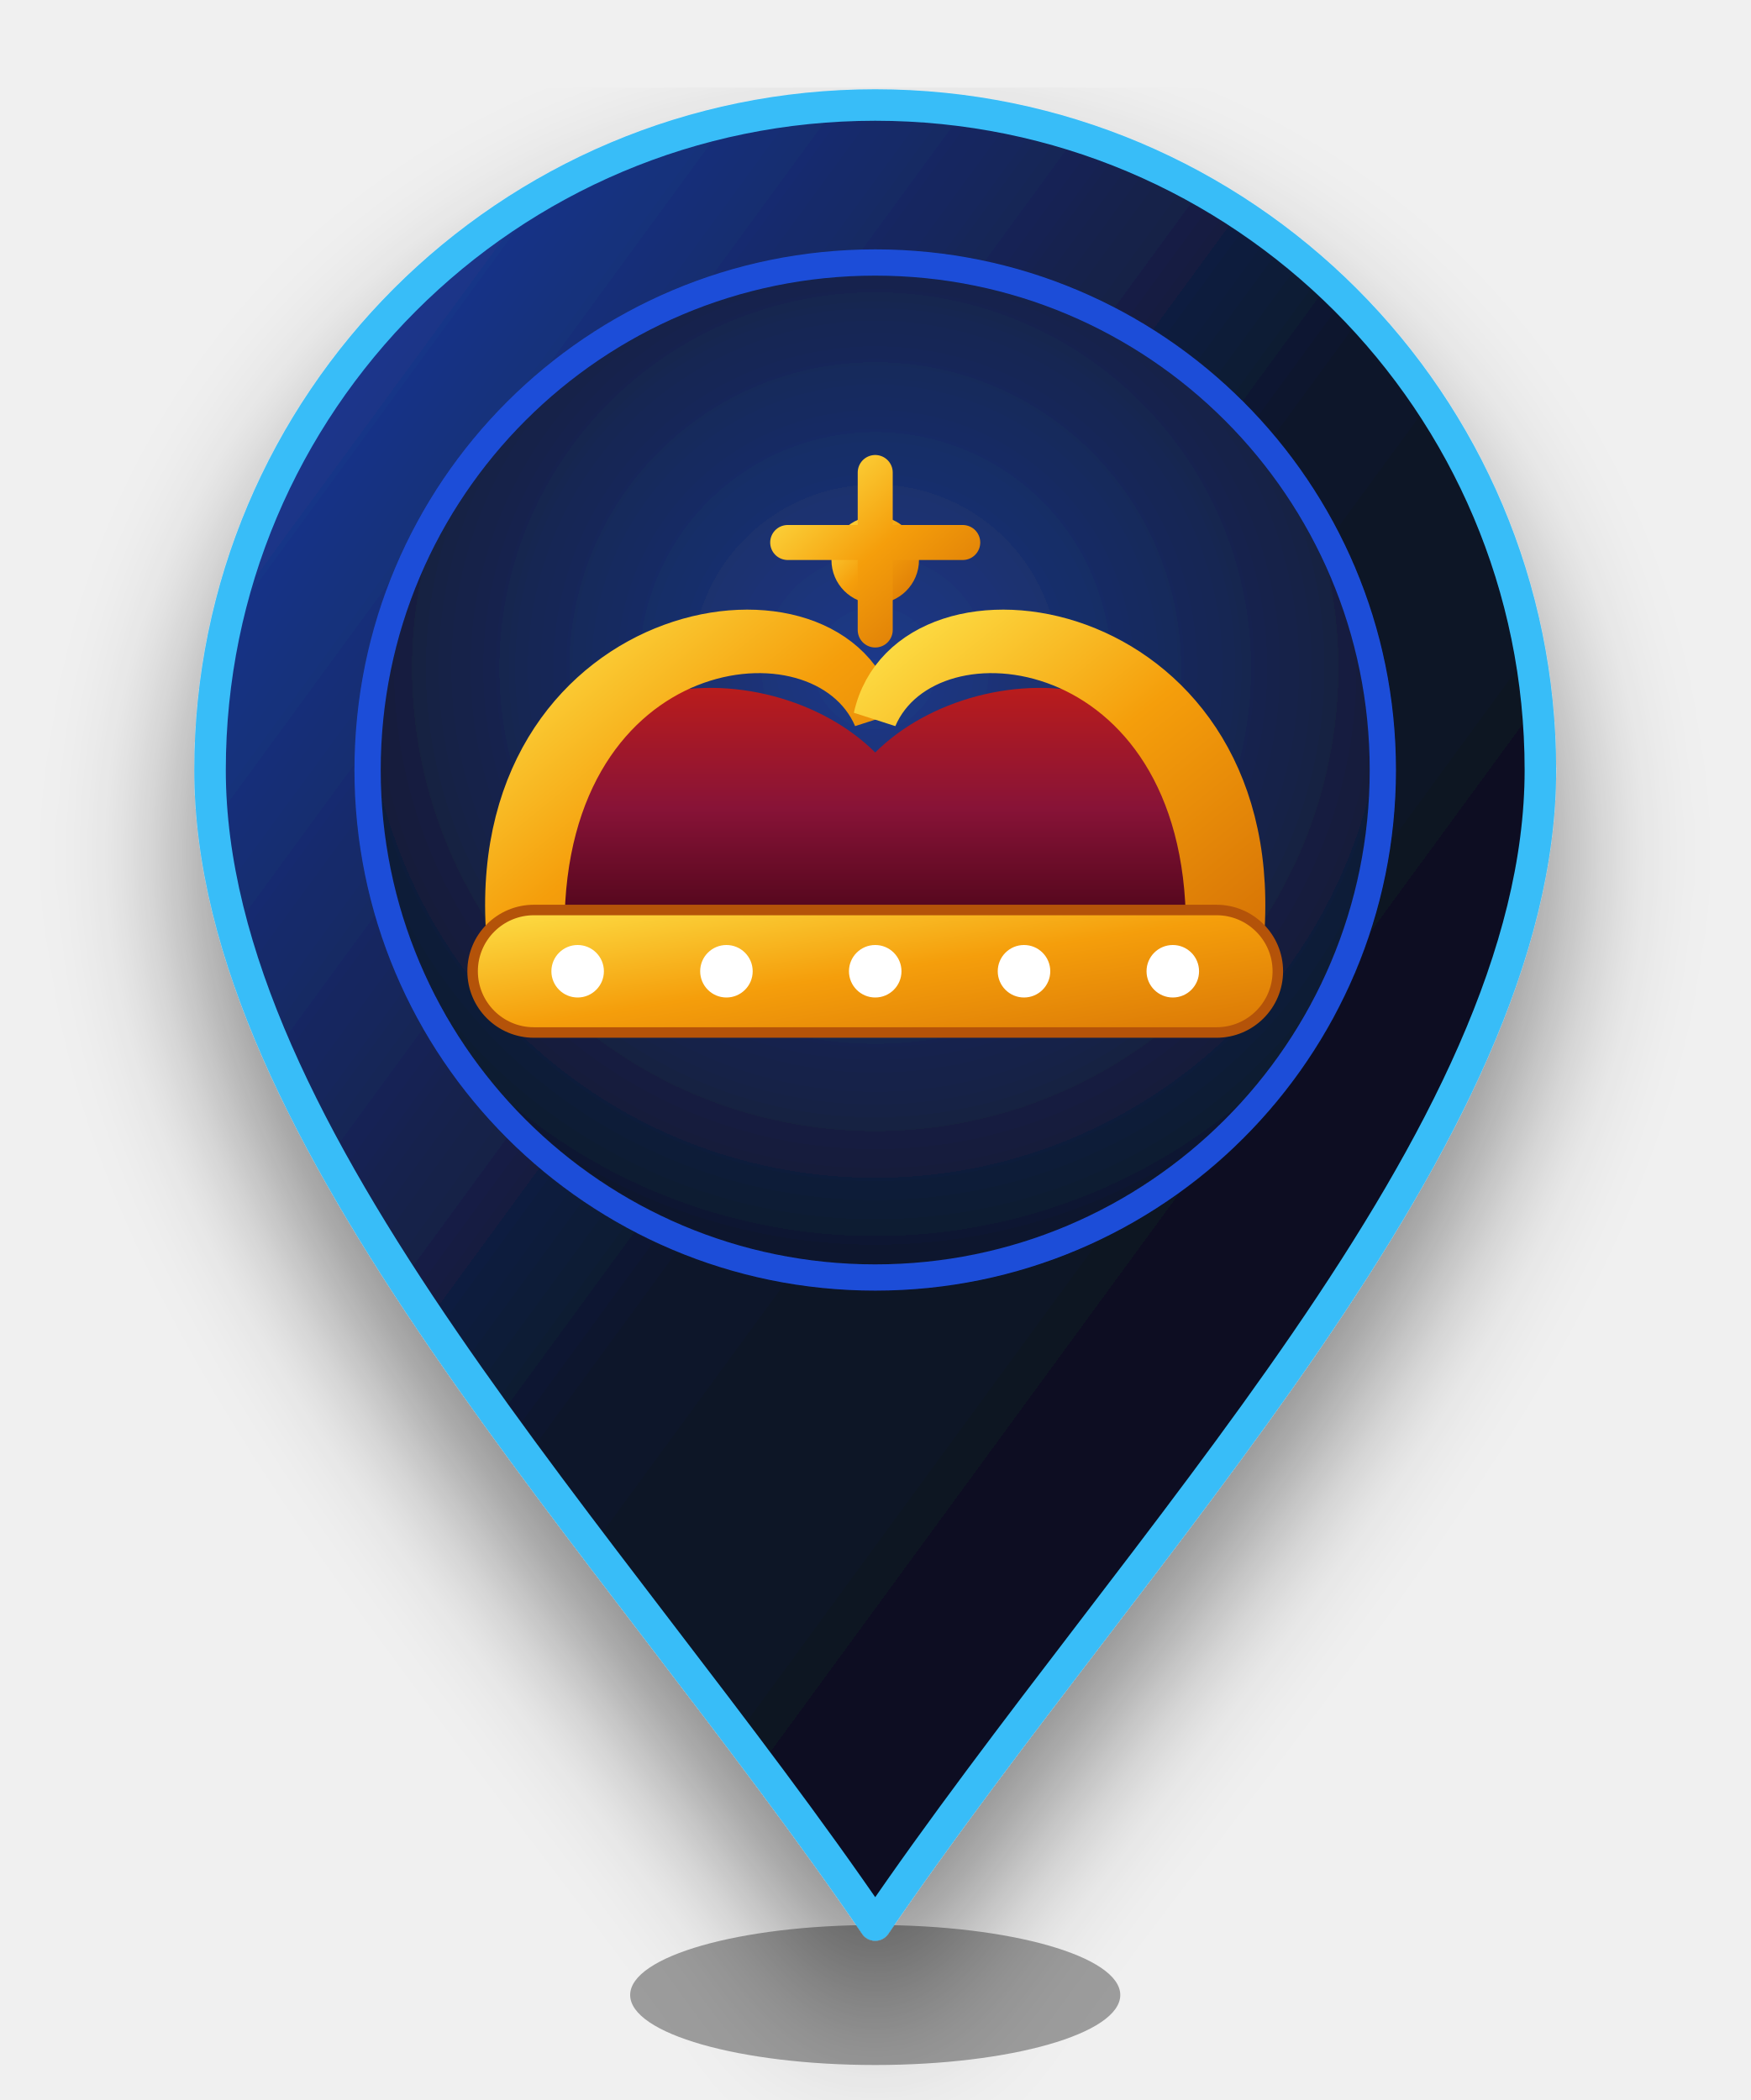
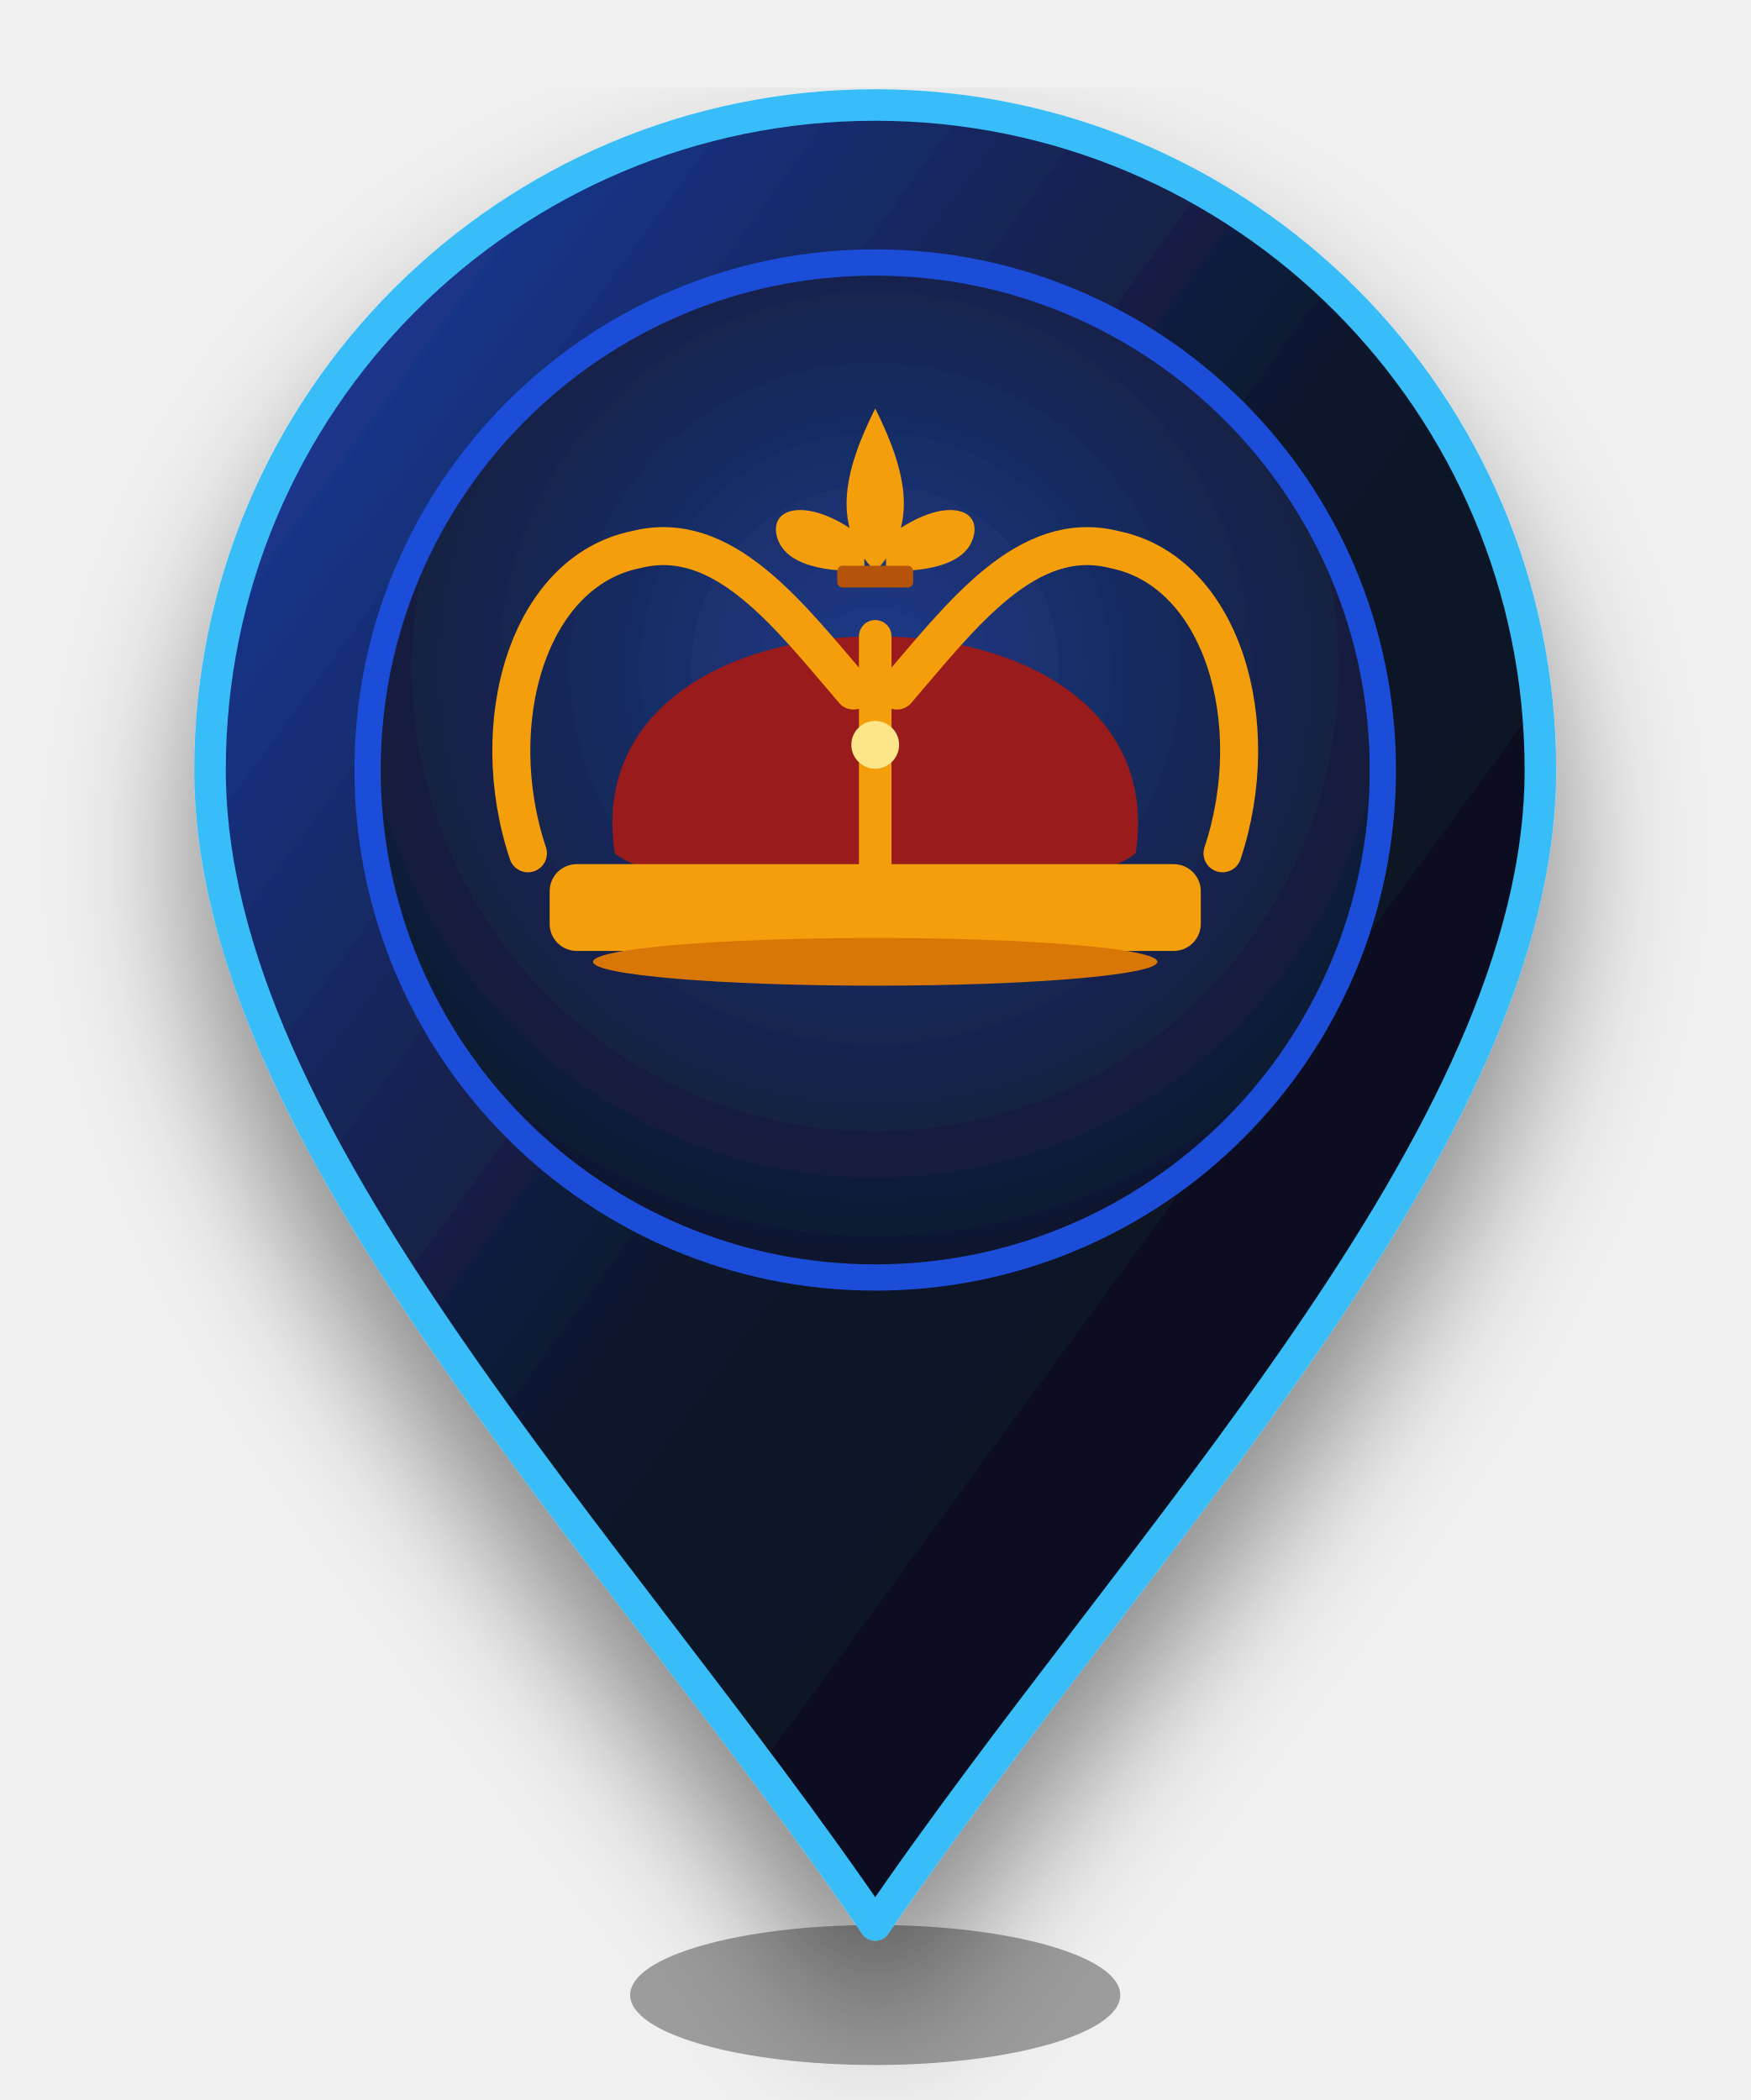
<svg xmlns="http://www.w3.org/2000/svg" viewBox="0 0 100 120" width="100%" height="100%">
  <defs>
    <linearGradient id="vmPinGrad" x1="0%" y1="0%" x2="100%" y2="100%">
      <stop offset="0%" stop-color="#1E40AF" />
      <stop offset="50%" stop-color="#0F172A" />
      <stop offset="100%" stop-color="#020617" />
    </linearGradient>
    <radialGradient id="vmInnerGrad" cx="50%" cy="40%" r="60%">
      <stop offset="0%" stop-color="#1E3A8A" />
      <stop offset="100%" stop-color="#0F172A" />
    </radialGradient>
-     <linearGradient id="r2gVelvetRed" x1="0%" y1="0%" x2="0%" y2="100%">
-       <stop offset="0%" stop-color="#B91C1C" />
-       <stop offset="50%" stop-color="#881337" />
-       <stop offset="100%" stop-color="#4C0519" />
-     </linearGradient>
-     <linearGradient id="r2gGold" x1="0%" y1="0%" x2="100%" y2="100%">
-       <stop offset="0%" stop-color="#FDE047" />
-       <stop offset="50%" stop-color="#F59E0B" />
-       <stop offset="100%" stop-color="#D97706" />
-     </linearGradient>
    <filter id="pinShadow" x="-30%" y="-20%" width="160%" height="150%">
      <feDropShadow dx="0" dy="5" stdDeviation="4" flood-color="#000000" flood-opacity="0.45" />
    </filter>
  </defs>
  <ellipse cx="50" cy="114" rx="14" ry="4" fill="#000000" opacity="0.35" />
  <g filter="url(#pinShadow)">
    <path d="M 50 110 C 35 88, 12 65, 12 44 A 38 38 0 1 1 88 44 C 88 65, 65 88, 50 110 Z" fill="url(#vmPinGrad)" stroke="#38BDF8" stroke-width="1.8" stroke-linejoin="round" />
    <circle cx="50" cy="44" r="29" fill="url(#vmInnerGrad)" stroke="#1D4ED8" stroke-width="1.5" />
  </g>
-   <g transform="translate(0, 5)">
-     <path d="M 29 48 C 29 32, 44 32, 50 38 C 56 32, 71 32, 71 48 Z" fill="url(#r2gVelvetRed)" />
-     <path d="M 29 48 C 28 30, 48 27, 50 36 C 47 29, 31 31, 31 48" fill="none" stroke="url(#r2gGold)" stroke-width="2.5" stroke-linecap="round" />
-     <path d="M 71 48 C 72 30, 52 27, 50 36 C 53 29, 69 31, 69 48" fill="none" stroke="url(#r2gGold)" stroke-width="2.5" stroke-linecap="round" />
-     <line x1="50" y1="36" x2="50" y2="48" stroke="url(#r2gGold)" stroke-width="2" />
-     <circle cx="50" cy="27" r="2.5" fill="url(#r2gGold)" />
-     <path d="M 50 22 L 50 31 M 45 26 L 55 26" stroke="url(#r2gGold)" stroke-width="2" stroke-linecap="round" />
-     <rect x="27" y="47" width="46" height="7" rx="3.5" fill="url(#r2gGold)" stroke="#B45309" stroke-width="0.6" />
-     <circle cx="33" cy="50.5" r="1.5" fill="#FFFFFF" />
-     <circle cx="41.5" cy="50.5" r="1.5" fill="#FFFFFF" />
-     <circle cx="50" cy="50.5" r="1.5" fill="#FFFFFF" />
-     <circle cx="58.5" cy="50.5" r="1.5" fill="#FFFFFF" />
-     <circle cx="67" cy="50.5" r="1.5" fill="#FFFFFF" />
+   <g transform="translate(19, 19) scale(0.62)">
+     <path d="M26 48 C24 35, 36 28, 50 28 C64 28, 76 35, 74 48 C68 53, 32 53, 26 48 Z" fill="#991B1B" />
+     <path d="M18 48 C14 36, 18 22, 28 20 C36 18, 42 26, 48 33" stroke="#F59E0B" stroke-width="3.5" stroke-linecap="round" fill="none" />
+     <path d="M82 48 C86 36, 82 22, 72 20 C64 18, 58 26, 52 33" stroke="#F59E0B" stroke-width="3.5" stroke-linecap="round" fill="none" />
+     <path d="M50 28 L50 49" stroke="#F59E0B" stroke-width="3" stroke-linecap="round" />
+     <circle cx="50" cy="38" r="2.2" fill="#FDE68A" />
+     <rect x="20" y="49" width="60" height="8" rx="2.5" fill="#F59E0B" />
+     <ellipse cx="50" cy="58" rx="26" ry="2.2" fill="#D97706" />
+     <path d="M50 7 C47 13, 46 18, 50 22 C54 18, 53 13, 50 7 Z" fill="#F59E0B" />
+     <path d="M49 19 C44 15, 40 16, 41 19 C42 22, 47 22, 49 22 Z" fill="#F59E0B" />
+     <path d="M51 19 C56 15, 60 16, 59 19 C58 22, 53 22, 51 22 Z" fill="#F59E0B" />
+     <rect x="46.5" y="21.5" width="7" height="2" rx="0.5" fill="#B45309" />
  </g>
</svg>
